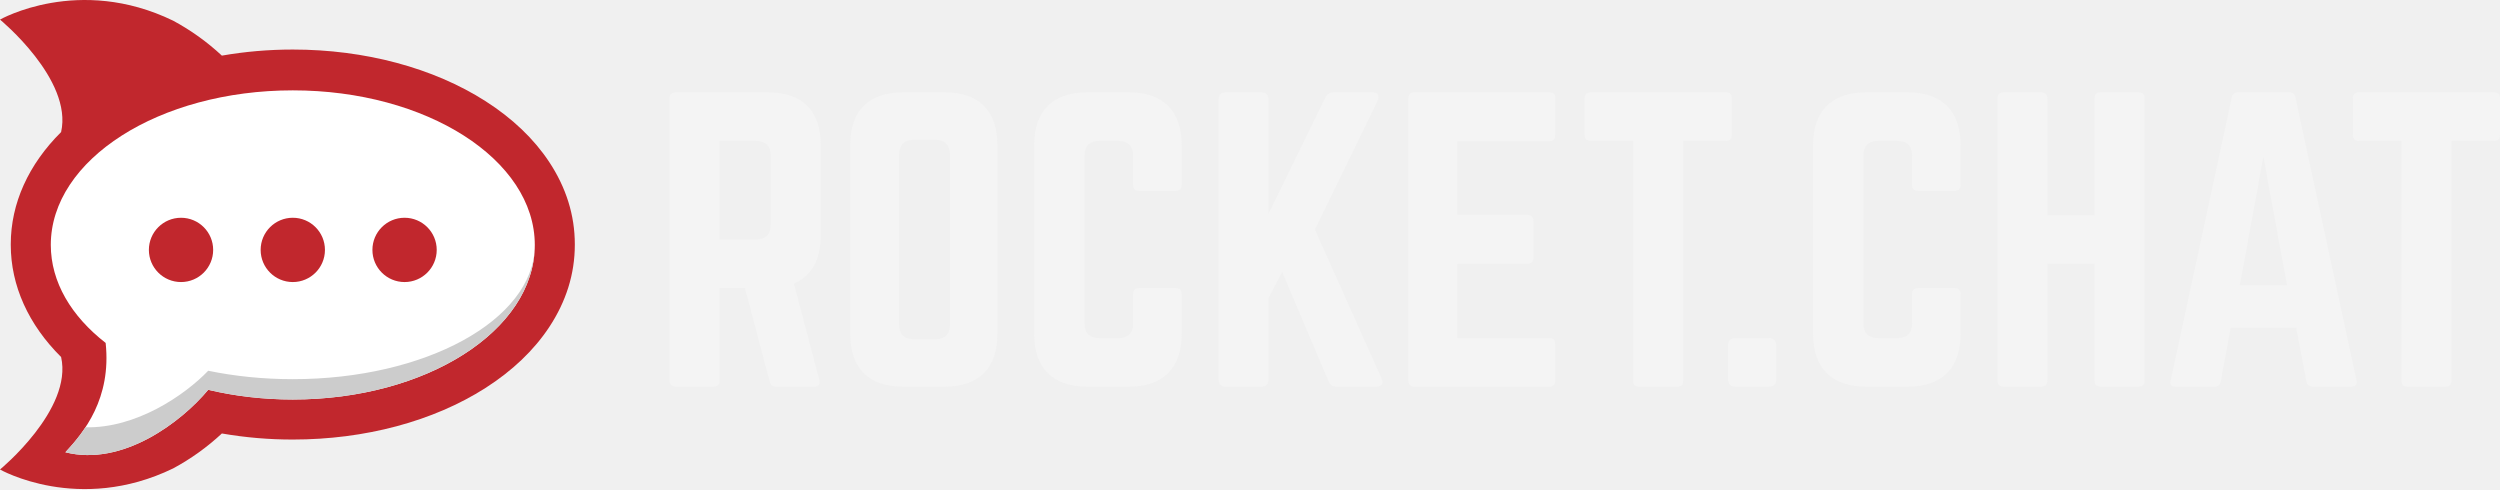
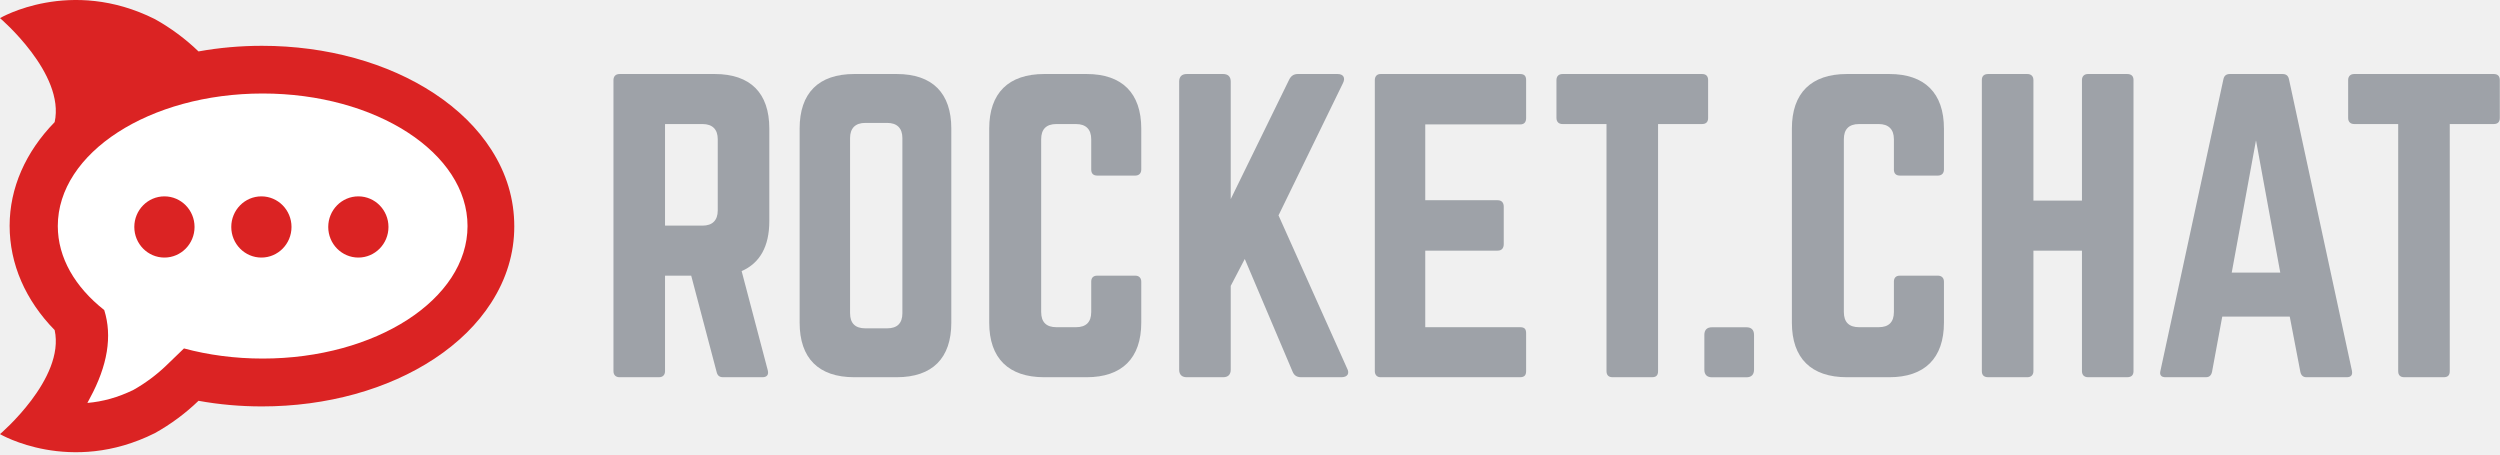
- <svg xmlns="http://www.w3.org/2000/svg" height="85.242" viewBox="62.402 -18.766 435.721 85.242" width="435.721">
-   <path d="m205.456 22.207c0 4.297-1.603 7.119-4.681 8.465l4.425 16.803c.192.771-.192 1.154-.898 1.154h-6.67c-.641 0-.961-.32-1.09-.898l-4.297-16.289h-4.425v16.162c0 .642-.384 1.025-1.026 1.025h-6.67c-.641 0-1.026-.385-1.026-1.025v-49.255c0-.641.385-1.026 1.026-1.026h16.097c6.028 0 9.235 3.207 9.235 9.235zm-11.287.769c1.667 0 2.565-.898 2.565-2.565v-12.057c0-1.667-.898-2.564-2.565-2.564h-6.349v17.187zm16.414-16.418c0-6.028 3.206-9.235 9.235-9.235h7.183c6.028 0 9.235 3.207 9.235 9.235v32.836c0 6.027-3.207 9.234-9.235 9.234h-7.183c-6.029 0-9.235-3.207-9.235-9.234zm14.814 33.797c1.667 0 2.565-.834 2.565-2.565v-29.628c0-1.667-.898-2.565-2.565-2.565h-3.719c-1.667 0-2.565.898-2.565 2.565v29.629c0 1.73.898 2.564 2.565 2.564zm42.965-26.871c0 .642-.385 1.026-1.025 1.026h-6.413c-.706 0-1.026-.384-1.026-1.026v-5.13c0-1.667-.897-2.564-2.564-2.564h-3.335c-1.731 0-2.565.897-2.565 2.564v29.246c0 1.731.897 2.563 2.565 2.563h3.335c1.667 0 2.564-.833 2.564-2.563v-5.132c0-.642.32-1.026 1.026-1.026h6.413c.643 0 1.025.384 1.025 1.026v6.927c0 6.027-3.271 9.234-9.234 9.234h-7.183c-6.028 0-9.299-3.207-9.299-9.234v-32.837c0-6.028 3.271-9.235 9.299-9.235h7.183c5.964 0 9.234 3.207 9.234 9.235zm27.06 35.145c-.771 0-1.218-.32-1.476-.961l-8.079-19.048-2.374 4.554v14.172c0 .834-.448 1.283-1.282 1.283h-6.157c-.834 0-1.283-.449-1.283-1.283v-48.74c0-.833.449-1.283 1.283-1.283h6.157c.833 0 1.282.449 1.282 1.283v19.881l9.876-20.202c.321-.641.771-.962 1.476-.962h6.733c.962 0 1.347.642.897 1.539l-10.901 22.382 11.606 25.91c.449.834.064 1.475-.961 1.475zm38.028-43.866c0 .641-.257 1.09-1.026 1.09h-16.033v12.826h12.249c.643 0 1.026.385 1.026 1.09v6.349c0 .706-.385 1.091-1.026 1.091h-12.249v12.954h16.033c.771 0 1.026.321 1.026 1.026v6.414c0 .641-.257 1.024-1.026 1.024h-23.6c-.578 0-.963-.385-.963-1.024v-49.254c0-.641.385-1.026.963-1.026h23.6c.771 0 1.026.385 1.026 1.026zm29.754-7.44c.705 0 1.026.385 1.026 1.026v6.414c0 .641-.321 1.026-1.026 1.026h-7.439v41.814c0 .705-.32 1.024-1.025 1.024h-6.67c-.643 0-1.026-.319-1.026-1.024v-41.814h-7.438c-.643 0-1.026-.385-1.026-1.026v-6.414c0-.641.385-1.026 1.026-1.026zm.381 44.122c0-.834.449-1.282 1.283-1.282h5.836c.834 0 1.282.448 1.282 1.282v5.899c0 .835-.448 1.283-1.282 1.283h-5.836c-.834 0-1.283-.448-1.283-1.283zm40.529-27.961c0 .642-.386 1.026-1.026 1.026h-6.413c-.705 0-1.025-.384-1.025-1.026v-5.13c0-1.667-.897-2.564-2.564-2.564h-3.335c-1.732 0-2.565.897-2.565 2.564v29.246c0 1.731.897 2.563 2.565 2.563h3.335c1.667 0 2.564-.833 2.564-2.563v-5.132c0-.642.32-1.026 1.025-1.026h6.413c.643 0 1.026.384 1.026 1.026v6.927c0 6.027-3.271 9.234-9.235 9.234h-7.183c-6.028 0-9.299-3.207-9.299-9.234v-32.837c0-6.028 3.271-9.235 9.299-9.235h7.183c5.965 0 9.235 3.207 9.235 9.235zm23.341-15.135c0-.641.384-1.026 1.025-1.026h6.605c.77 0 1.089.385 1.089 1.026v49.254c0 .641-.32 1.024-1.089 1.024h-6.605c-.643 0-1.025-.385-1.025-1.024v-20.394h-8.209v20.395c0 .642-.385 1.025-1.026 1.025h-6.604c-.771 0-1.091-.385-1.091-1.025v-49.255c0-.641.32-1.026 1.091-1.026h6.604c.643 0 1.026.385 1.026 1.026v20.394h8.209zm37.964 50.28c-.577 0-.897-.32-1.026-.898l-1.795-9.362h-11.416l-1.73 9.362c-.129.578-.449.898-1.026.898h-6.861c-.705 0-1.026-.385-.835-1.09l10.646-49.318c.129-.641.513-.898 1.09-.898h8.915c.577 0 .962.257 1.09.898l10.646 49.318c.129.705-.128 1.09-.897 1.09zm-8.53-40.083-4.104 22.382h8.209zm40.208-11.223c.705 0 1.026.385 1.026 1.026v6.414c0 .641-.321 1.026-1.026 1.026h-7.438v41.814c0 .705-.321 1.024-1.026 1.024h-6.67c-.641 0-1.025-.319-1.025-1.024v-41.814h-7.438c-.642 0-1.025-.385-1.025-1.026v-6.414c0-.641.385-1.026 1.025-1.026z" fill="#f4f4f4" />
-   <path d="m162.586 23.788c0-5.031-1.505-9.854-4.474-14.339-2.666-4.025-6.401-7.588-11.1-10.591-9.074-5.796-21-8.989-33.579-8.989-4.202 0-8.344.355-12.361 1.059a40.898 40.898 0 0 0 -8.497-6.091c-16.494-7.994-30.172-.188-30.172-.188s12.717 10.447 10.649 19.604c-5.689 5.644-8.773 12.45-8.773 19.535l.001.068-.001.068c0 7.085 3.083 13.891 8.773 19.534 2.068 9.158-10.649 19.605-10.649 19.605s13.678 7.805 30.172-.188a40.962 40.962 0 0 0 8.497-6.091 71.772 71.772 0 0 0 12.361 1.058c12.58 0 24.505-3.191 33.579-8.987 4.699-3.003 8.434-6.565 11.1-10.592 2.969-4.484 4.474-9.309 4.474-14.338l-.001-.068z" fill="#c1272d" />
-   <path d="m113.433-3.018c23.293 0 42.177 12.062 42.177 26.941 0 14.878-18.884 26.941-42.177 26.941-5.187 0-10.154-.6-14.743-1.693-4.664 5.61-14.924 13.411-24.891 10.89 3.242-3.482 8.045-9.366 7.017-19.058-5.974-4.648-9.56-10.597-9.56-17.08-.001-14.88 18.883-26.941 42.177-26.941" fill="#fff" />
-   <g fill="#c1272d">
-     <circle cx="113.433" cy="24.79" r="5.603" />
-     <circle cx="132.913" cy="24.79" r="5.603" />
-     <circle cx="93.952" cy="24.79" r="5.602" />
+ <svg xmlns="http://www.w3.org/2000/svg" width="1000px" height="182px" viewBox="0 0 1000 182" version="1.1">
+   <g id="logo" stroke="none" stroke-width="1" fill="none" fill-rule="evenodd">
+     <g id="type" transform="translate(245.1547, 29.58178)" fill="#9ea2a8" fill-rule="nonzero">
+       <path d="M62.572,58.849 C62.572,69.006 58.78,75.677 51.501,78.859 L61.966,118.58 C62.42,120.403 61.512,121.308 59.842,121.308 L44.067,121.308 C42.551,121.308 41.794,120.552 41.489,119.186 L31.326,80.68 L20.86,80.68 L20.86,118.885 C20.86,120.403 19.952,121.308 18.434,121.308 L2.658,121.308 C1.142,121.308 0.232,120.398 0.232,118.885 L0.232,2.45 C0.232,0.935 1.142,0.024 2.658,0.024 L40.73,0.024 C54.987,0.024 62.572,7.606 62.572,21.855 L62.572,58.849 Z M35.877,60.666 C39.819,60.666 41.943,58.544 41.943,54.603 L41.943,26.101 C41.943,22.16 39.819,20.04 35.877,20.04 L20.86,20.04 L20.86,60.669 L35.877,60.666 Z" id="Shape" />
+       <path d="M74.698,21.855 C74.698,7.606 82.28,0.024 96.54,0.024 L113.528,0.024 C127.785,0.024 135.37,7.606 135.37,21.855 L135.37,99.478 C135.37,113.725 127.785,121.306 113.528,121.306 L96.54,121.306 C82.28,121.306 74.698,113.725 74.698,99.478 L74.698,21.855 Z M109.735,101.749 C113.677,101.749 115.801,99.778 115.801,95.686 L115.801,25.647 C115.801,21.706 113.677,19.584 109.735,19.584 L100.939,19.584 C96.996,19.584 94.872,21.706 94.872,25.647 L94.872,95.688 C94.872,99.778 96.996,101.749 100.939,101.749 L109.735,101.749 Z" id="Shape" />
+       <path d="M211.352,38.228 C211.352,39.746 210.442,40.653 208.928,40.653 L193.761,40.653 C192.091,40.653 191.334,39.746 191.334,38.228 L191.334,26.101 C191.334,22.16 189.212,20.04 185.27,20.04 L177.382,20.04 C173.288,20.04 171.315,22.16 171.315,26.101 L171.315,95.237 C171.315,99.329 173.437,101.295 177.382,101.295 L185.27,101.295 C189.212,101.295 191.334,99.326 191.334,95.237 L191.334,83.105 C191.334,81.587 192.091,80.68 193.761,80.68 L208.928,80.68 C210.449,80.68 211.352,81.587 211.352,83.105 L211.352,99.48 C211.352,113.727 203.616,121.308 189.513,121.308 L172.524,121.308 C158.267,121.308 150.531,113.727 150.531,99.48 L150.531,21.855 C150.531,7.606 158.267,0.024 172.524,0.024 L189.513,0.024 C203.618,0.024 211.352,7.606 211.352,21.855 L211.352,38.228 Z" id="Shape" />
+       <path d="M275.353,121.308 C273.529,121.308 272.472,120.552 271.862,119.037 L252.754,74.008 L247.139,84.774 L247.139,118.276 C247.139,120.247 246.079,121.308 244.107,121.308 L229.545,121.308 C227.572,121.308 226.51,120.247 226.51,118.276 L226.51,3.057 C226.51,1.088 227.572,0.024 229.545,0.024 L244.107,0.024 C246.077,0.024 247.139,1.086 247.139,3.057 L247.139,50.055 L270.497,2.299 C271.256,0.783 272.321,0.024 273.988,0.024 L289.912,0.024 C292.188,0.024 293.098,1.542 292.034,3.663 L266.252,56.572 L293.701,117.822 C294.763,119.793 293.853,121.308 291.428,121.308 L275.353,121.308 Z" id="Shape" />
+       <path d="M365.294,17.612 C365.294,19.127 364.686,20.189 362.867,20.189 L324.947,20.189 L324.947,50.509 L353.917,50.509 C355.438,50.509 356.344,51.419 356.344,53.085 L356.344,68.094 C356.344,69.763 355.433,70.673 353.917,70.673 L324.947,70.673 L324.947,101.295 L362.867,101.295 C364.691,101.295 365.294,102.054 365.294,103.721 L365.294,118.883 C365.294,120.398 364.686,121.304 362.867,121.304 L307.05,121.304 C305.683,121.304 304.772,120.394 304.772,118.883 L304.772,2.45 C304.772,0.935 305.683,0.024 307.05,0.024 L362.867,0.024 C364.691,0.024 365.294,0.935 365.294,2.45 L365.294,17.612 Z" id="Shape" />
+       <path d="M435.666,0.024 C437.333,0.024 438.092,0.935 438.092,2.45 L438.092,17.612 C438.092,19.127 437.333,20.037 435.666,20.037 L418.071,20.037 L418.071,118.883 C418.071,120.55 417.315,121.304 415.647,121.304 L399.872,121.304 C398.351,121.304 397.445,120.55 397.445,118.883 L397.445,20.037 L379.853,20.037 C378.333,20.037 377.427,19.127 377.427,17.612 L377.427,2.45 C377.427,0.935 378.337,0.024 379.853,0.024 L435.666,0.024 Z" id="Shape" />
+       <path d="M436.586,104.357 C436.586,102.385 437.648,101.326 439.621,101.326 L453.424,101.326 C455.396,101.326 456.456,102.385 456.456,104.357 L456.456,118.301 C456.456,120.275 455.396,121.334 453.424,121.334 L439.621,121.334 C437.648,121.334 436.586,120.275 436.586,118.301 L436.586,104.357 Z" id="Shape" />
+       <path d="M532.423,38.228 C532.423,39.746 531.51,40.653 529.996,40.653 L514.829,40.653 C513.161,40.653 512.404,39.746 512.404,38.228 L512.404,26.101 C512.404,22.16 510.283,20.04 506.34,20.04 L498.453,20.04 C494.356,20.04 492.386,22.16 492.386,26.101 L492.386,95.237 C492.386,99.329 494.508,101.295 498.453,101.295 L506.34,101.295 C510.283,101.295 512.404,99.326 512.404,95.237 L512.404,83.105 C512.404,81.587 513.161,80.68 514.829,80.68 L529.996,80.68 C531.517,80.68 532.423,81.587 532.423,83.105 L532.423,99.48 C532.423,113.727 524.687,121.308 510.581,121.308 L493.592,121.308 C479.335,121.308 471.599,113.727 471.599,99.48 L471.599,21.855 C471.599,7.606 479.335,0.024 493.592,0.024 L510.581,0.024 C524.689,0.024 532.423,7.606 532.423,21.855 L532.423,38.228 Z" id="Shape" />
+       <path d="M587.627,2.45 C587.627,0.935 588.535,0.024 590.051,0.024 L605.673,0.024 C607.494,0.024 608.249,0.935 608.249,2.45 L608.249,118.883 C608.249,120.398 607.492,121.304 605.673,121.304 L590.051,121.304 C588.531,121.304 587.627,120.394 587.627,118.883 L587.627,70.673 L568.212,70.673 L568.212,118.885 C568.212,120.403 567.301,121.308 565.785,121.308 L550.166,121.308 C548.342,121.308 547.586,120.398 547.586,118.885 L547.586,2.45 C547.586,0.935 548.342,0.024 550.166,0.024 L565.785,0.024 C567.306,0.024 568.212,0.935 568.212,2.45 L568.212,50.66 L587.627,50.66 L587.627,2.45 Z" id="Shape" />
+       <path d="M677.417,121.308 C676.052,121.308 675.295,120.552 674.99,119.186 L670.745,97.055 L643.745,97.055 L639.653,119.186 C639.348,120.552 638.591,121.308 637.226,121.308 L620.999,121.308 C619.332,121.308 618.573,120.398 619.024,118.732 L644.203,2.147 C644.508,0.632 645.417,0.024 646.781,0.024 L667.866,0.024 C669.231,0.024 670.142,0.632 670.444,2.147 L695.624,118.732 C695.929,120.398 695.321,121.308 693.502,121.308 L677.417,121.308 Z M657.242,26.555 L647.536,79.464 L666.951,79.464 L657.242,26.555 Z" id="Shape" />
+       <path d="M752.339,0.024 C754.007,0.024 754.766,0.935 754.766,2.45 L754.766,17.612 C754.766,19.127 754.007,20.037 752.339,20.037 L734.747,20.037 L734.747,118.883 C734.747,120.55 733.988,121.304 732.321,121.304 L716.545,121.304 C715.029,121.304 714.121,120.55 714.121,118.883 L714.121,20.037 L696.529,20.037 C695.011,20.037 694.105,19.127 694.105,17.612 L694.105,2.45 C694.105,0.935 695.016,0.024 696.529,0.024 L752.339,0.024 Z" id="Shape" />
+     </g>
+     <g id="icon">
+       <path d="M180.33,70.211 L180.334,70.217 C180.333,70.216 180.333,70.215 180.332,70.214 C180.331,70.213 180.331,70.212 180.33,70.211 Z M61.954,7.644 C68.293,11.165 74.285,15.619 79.402,20.57 C87.65,19.076 96.155,18.323 104.783,18.323 C130.613,18.323 155.101,25.098 173.733,37.398 C183.382,43.771 191.051,51.332 196.526,59.873 C202.622,69.391 205.712,79.625 205.712,90.592 C205.712,101.264 202.622,111.503 196.526,121.019 C191.051,129.564 183.382,137.123 173.733,143.496 C155.101,155.795 130.615,162.567 104.783,162.567 C96.155,162.567 87.652,161.814 79.402,160.322 C74.283,165.271 68.293,169.727 61.954,173.247 C28.086,190.209 0,173.646 0,173.646 C0,173.646 26.113,151.477 21.866,132.043 C10.183,120.068 3.852,105.625 3.852,90.302 C3.852,75.267 10.185,60.824 21.866,48.847 C26.112,29.418 0.009,7.253 2.14766577e-06,7.245 C0.008,7.24 28.091,-9.317 61.954,7.644 Z" id="rocket" fill="#DB2323" fill-rule="nonzero" />
+       <path d="M41.697,124.026 C30.089,114.879 23.121,103.173 23.121,90.414 C23.121,61.136 59.809,37.402 105.066,37.402 C150.323,37.402 187.011,61.136 187.011,90.414 C187.011,119.691 150.323,143.425 105.066,143.425 C93.912,143.425 83.279,141.983 73.587,139.372 L66.501,146.206 C62.651,149.919 58.138,153.28 53.434,155.928 C47.199,158.989 41.043,160.66 34.951,161.17 C35.295,160.545 35.611,159.912 35.951,159.286 C43.051,146.208 44.966,134.455 41.697,124.026 Z" id="bubble" fill="#FFF" />
+       <path d="M65.77,103.026 C59.117,103.026 53.723,97.546 53.723,90.785 C53.723,84.025 59.117,78.545 65.77,78.545 C72.424,78.545 77.818,84.025 77.818,90.785 C77.818,97.546 72.424,103.026 65.77,103.026 Z M104.556,103.026 C97.903,103.026 92.509,97.546 92.509,90.785 C92.509,84.025 97.903,78.545 104.556,78.545 C111.21,78.545 116.603,84.025 116.603,90.785 C116.603,97.546 111.21,103.026 104.556,103.026 Z M143.342,103.026 C136.689,103.026 131.295,97.546 131.295,90.785 C131.295,84.025 136.689,78.545 143.342,78.545 C149.996,78.545 155.389,84.025 155.389,90.785 C155.389,97.546 149.996,103.026 143.342,103.026 Z" id="circles" fill="#DB2323" fill-rule="nonzero" />
+     </g>
  </g>
-   <path d="m113.433 47.319c-5.187 0-10.154-.52-14.743-1.468-4.118 4.294-12.6 10.066-21.39 9.854-1.158 1.755-2.417 3.19-3.501 4.355 9.967 2.521 20.227-5.279 24.891-10.89 4.589 1.094 9.557 1.693 14.743 1.693 23.106 0 41.87-11.871 42.169-26.585-.299 12.754-19.063 23.041-42.169 23.041z" fill="#ccc" />
</svg>
